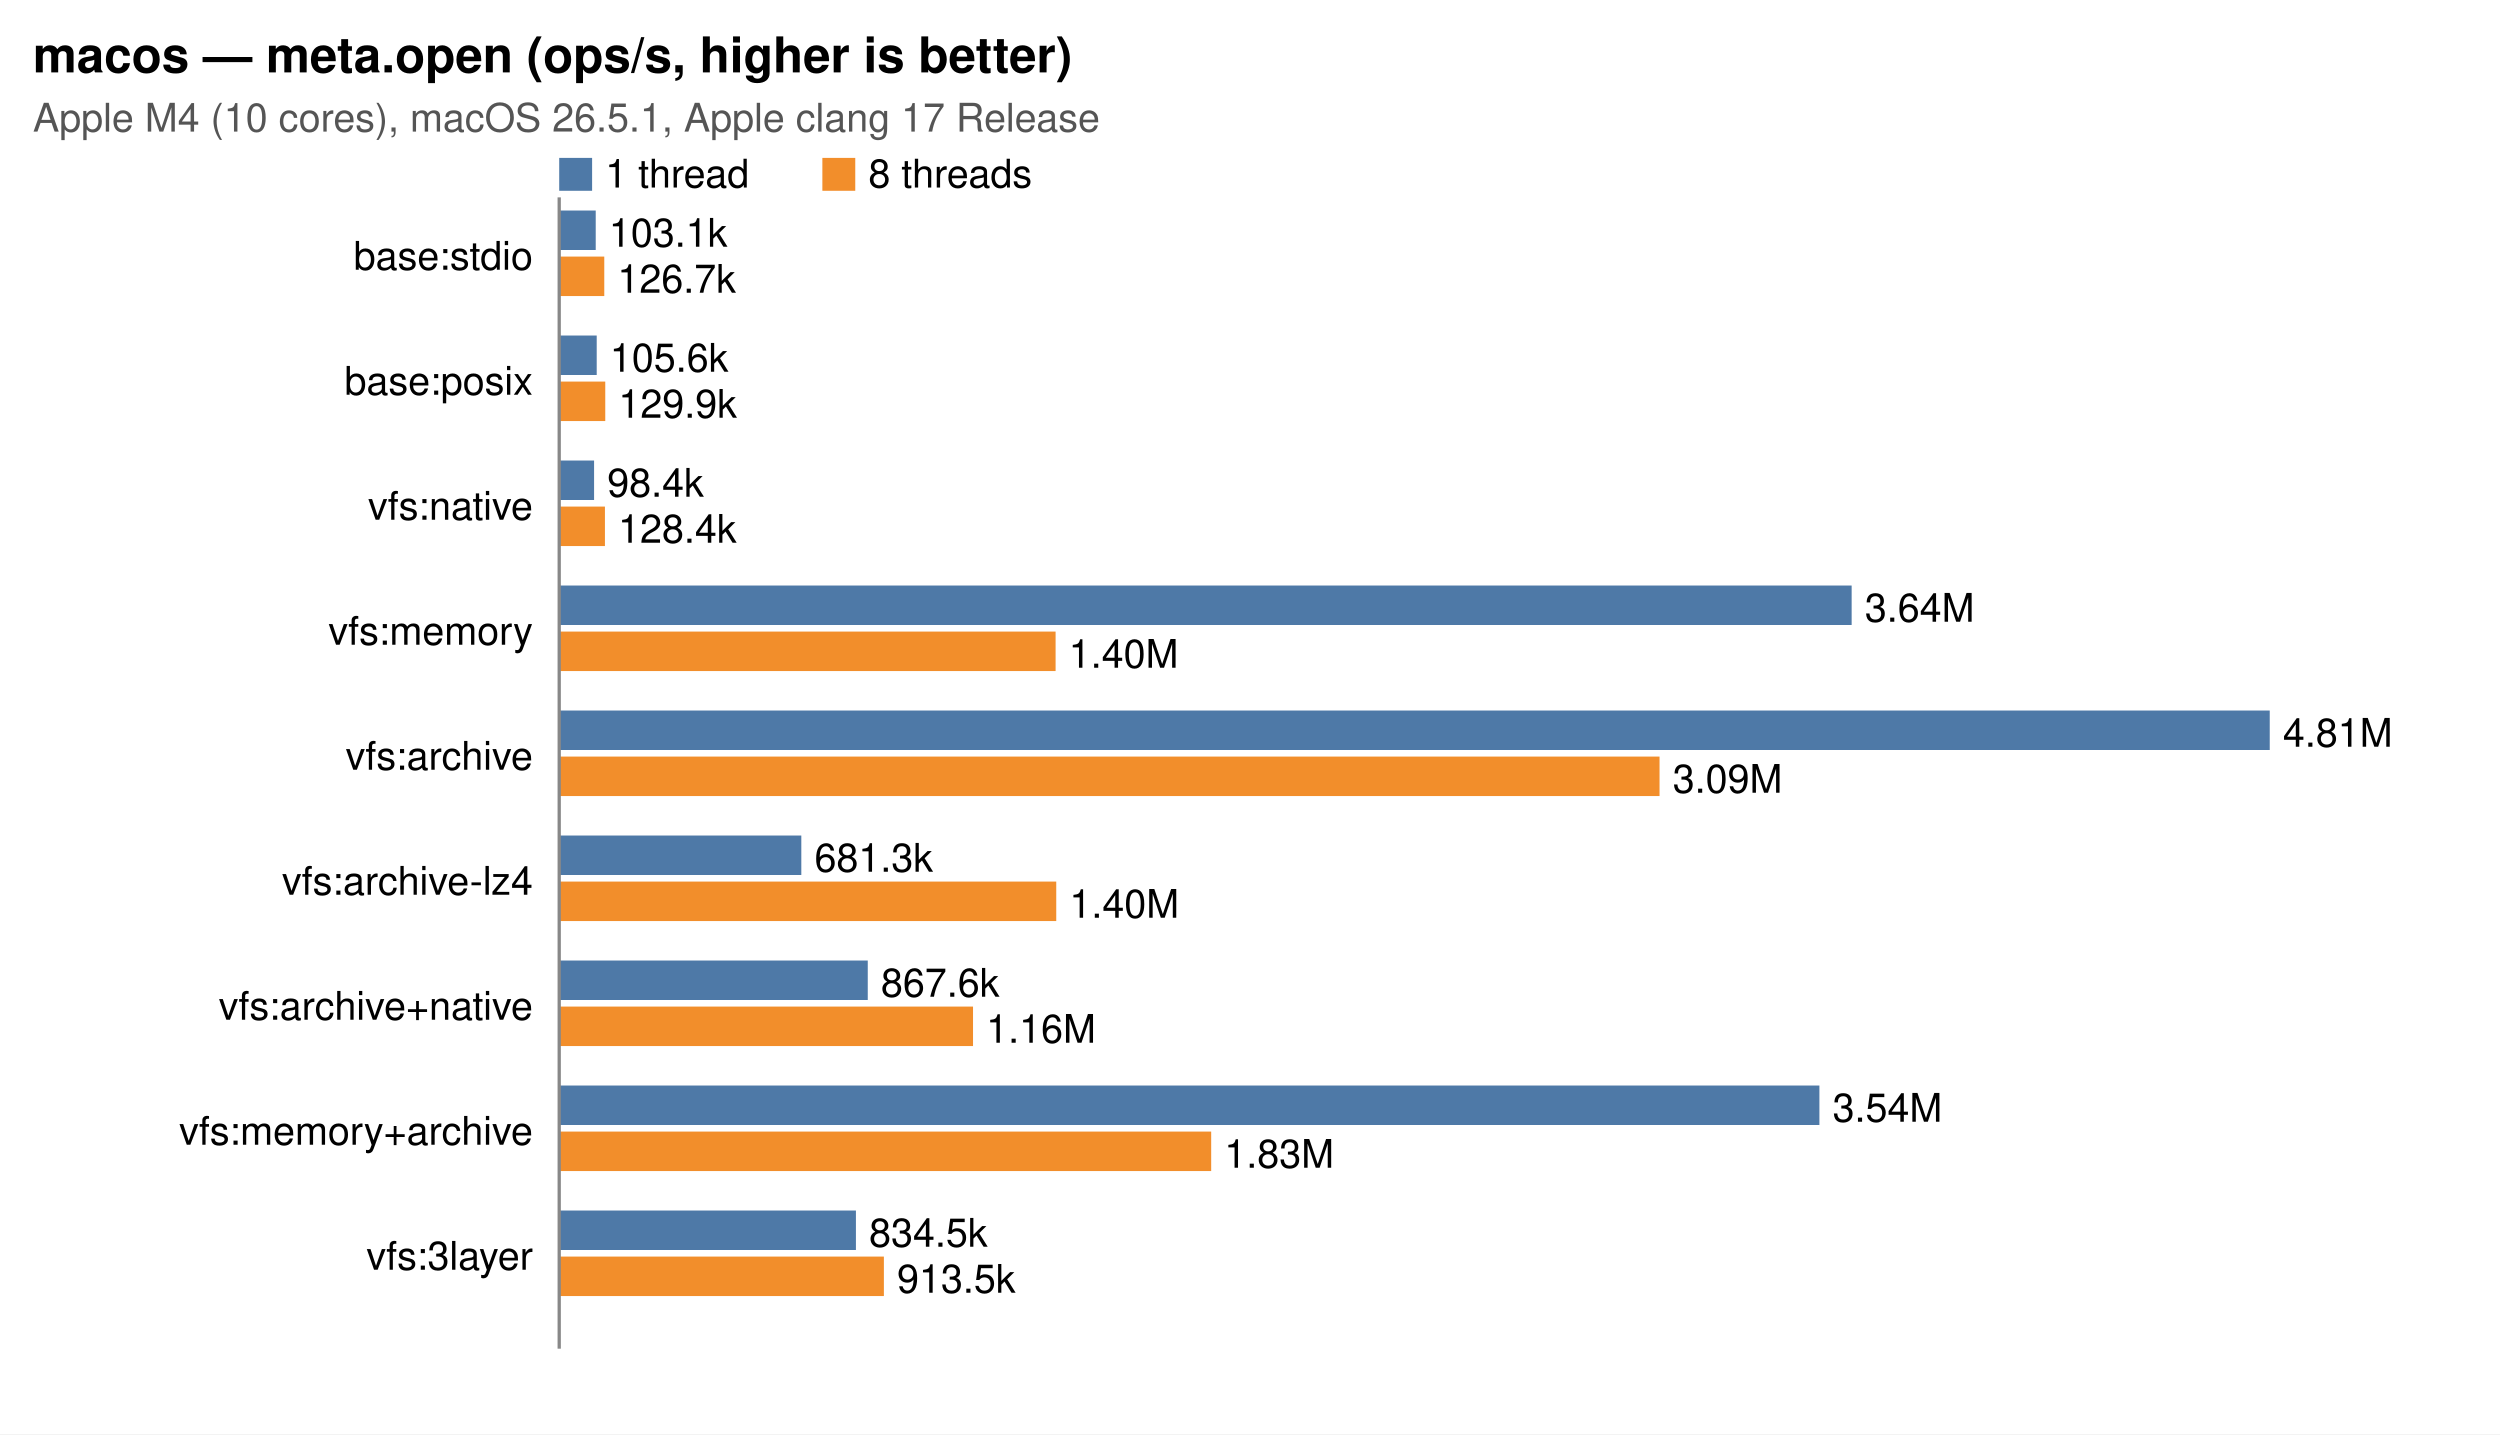
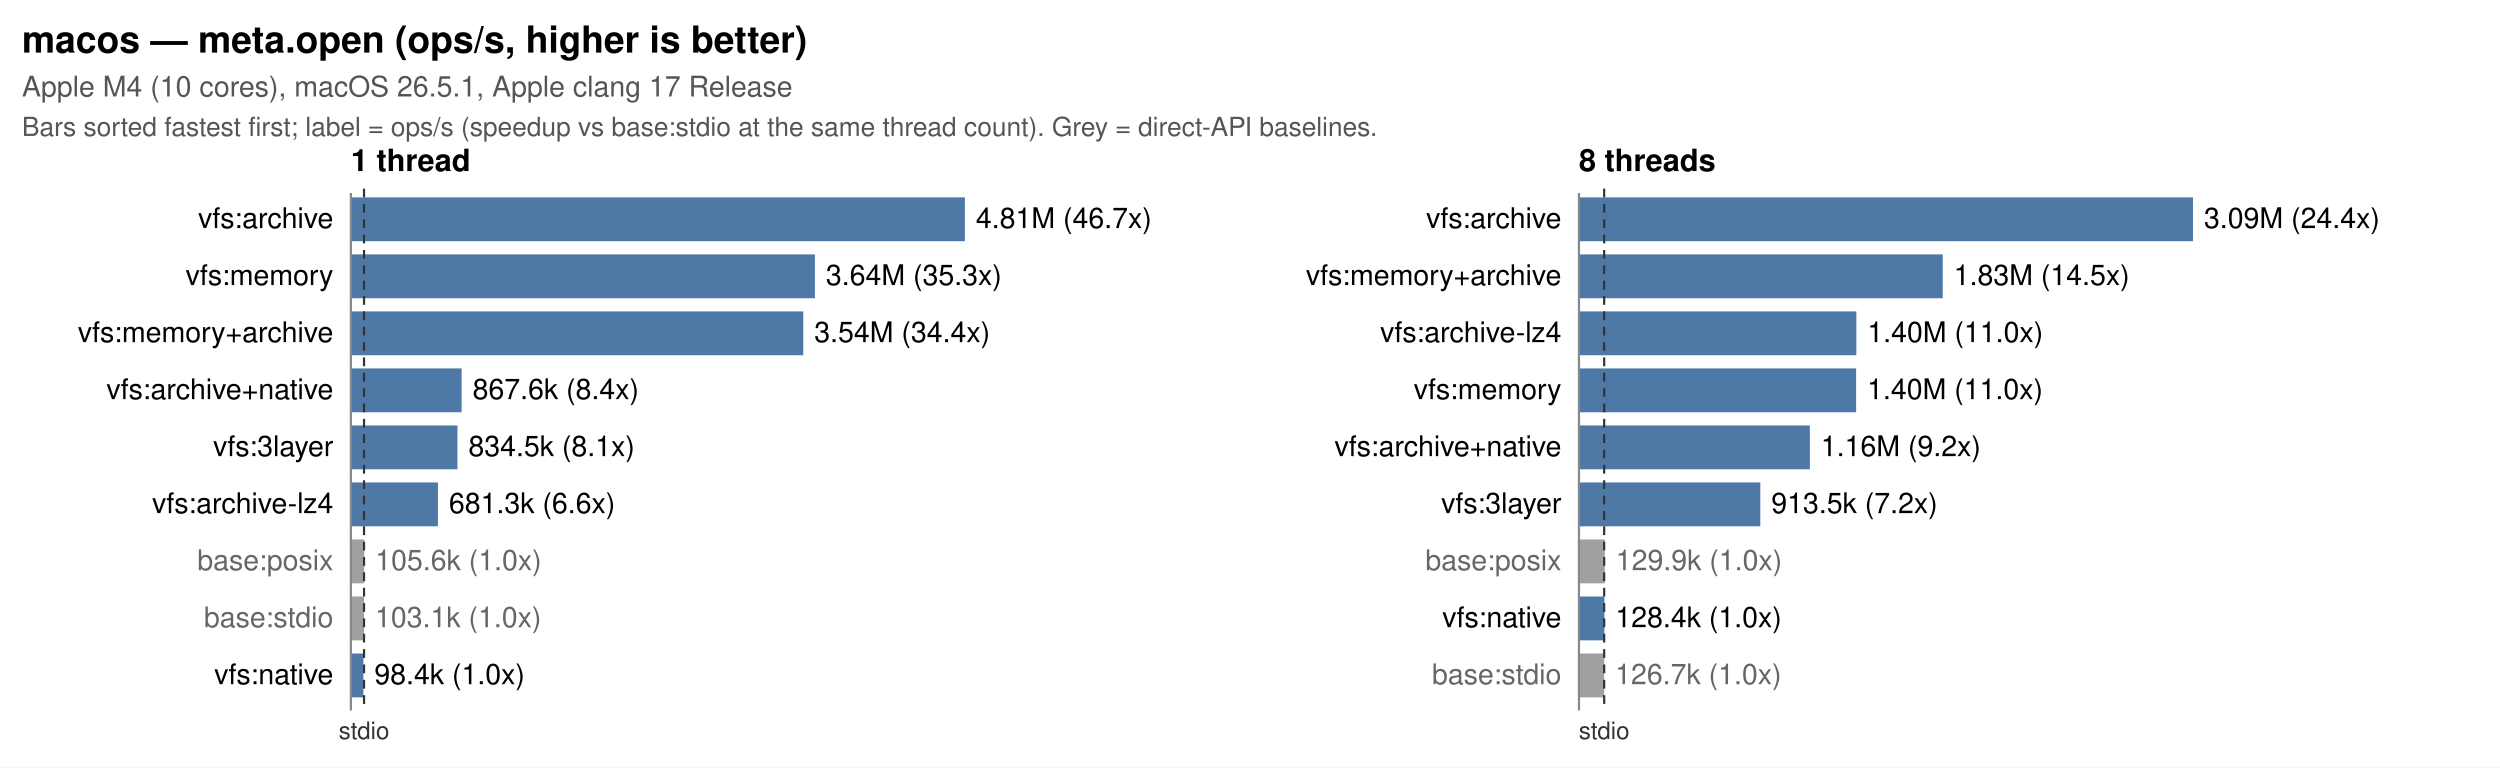
- <svg xmlns="http://www.w3.org/2000/svg" width="760" height="436" font-family="Segoe UI,Helvetica,Arial,sans-serif" font-size="12">
+ <svg xmlns="http://www.w3.org/2000/svg" width="1140" height="350" font-family="Segoe UI,Helvetica,Arial,sans-serif" font-size="13">
  <rect width="100%" height="100%" fill="white" />
-   <text x="10" y="22" font-size="15" font-weight="bold">macos — meta.open (ops/s, higher is better)</text>
-   <text x="10" y="40" fill="#555">Apple M4 (10 cores), macOS 26.5.1, Apple clang 17 Release</text>
-   <rect x="170" y="48" width="10" height="10" fill="#4e79a7" />
-   <text x="184" y="57">1 thread</text>
-   <rect x="250" y="48" width="10" height="10" fill="#f28e2b" />
-   <text x="264" y="57">8 threads</text>
-   <text x="162" y="82" text-anchor="end">base:stdio</text>
-   <rect x="170" y="64" width="11.1" height="12" fill="#4e79a7" />
-   <text x="185.1" y="75">103.1k</text>
-   <rect x="170" y="78" width="13.7" height="12" fill="#f28e2b" />
-   <text x="187.7" y="89">126.7k</text>
-   <text x="162" y="120" text-anchor="end">base:posix</text>
-   <rect x="170" y="102" width="11.4" height="12" fill="#4e79a7" />
-   <text x="185.4" y="113">105.6k</text>
-   <rect x="170" y="116" width="14.0" height="12" fill="#f28e2b" />
-   <text x="188.0" y="127">129.9k</text>
-   <text x="162" y="158" text-anchor="end">vfs:native</text>
-   <rect x="170" y="140" width="10.6" height="12" fill="#4e79a7" />
-   <text x="184.6" y="151">98.4k</text>
-   <rect x="170" y="154" width="13.9" height="12" fill="#f28e2b" />
-   <text x="187.9" y="165">128.4k</text>
-   <text x="162" y="196" text-anchor="end">vfs:memory</text>
-   <rect x="170" y="178" width="392.9" height="12" fill="#4e79a7" />
-   <text x="566.9" y="189">3.64M</text>
-   <rect x="170" y="192" width="150.9" height="12" fill="#f28e2b" />
-   <text x="324.9" y="203">1.40M</text>
-   <text x="162" y="234" text-anchor="end">vfs:archive</text>
-   <rect x="170" y="216" width="520.0" height="12" fill="#4e79a7" />
-   <text x="694.0" y="227">4.81M</text>
-   <rect x="170" y="230" width="334.5" height="12" fill="#f28e2b" />
-   <text x="508.5" y="241">3.09M</text>
-   <text x="162" y="272" text-anchor="end">vfs:archive-lz4</text>
-   <rect x="170" y="254" width="73.6" height="12" fill="#4e79a7" />
-   <text x="247.6" y="265">681.3k</text>
-   <rect x="170" y="268" width="151.1" height="12" fill="#f28e2b" />
-   <text x="325.1" y="279">1.40M</text>
-   <text x="162" y="310" text-anchor="end">vfs:archive+native</text>
-   <rect x="170" y="292" width="93.8" height="12" fill="#4e79a7" />
-   <text x="267.8" y="303">867.6k</text>
-   <rect x="170" y="306" width="125.8" height="12" fill="#f28e2b" />
-   <text x="299.8" y="317">1.16M</text>
-   <text x="162" y="348" text-anchor="end">vfs:memory+archive</text>
-   <rect x="170" y="330" width="383.1" height="12" fill="#4e79a7" />
-   <text x="557.1" y="341">3.54M</text>
-   <rect x="170" y="344" width="198.2" height="12" fill="#f28e2b" />
-   <text x="372.2" y="355">1.83M</text>
-   <text x="162" y="386" text-anchor="end">vfs:3layer</text>
-   <rect x="170" y="368" width="90.2" height="12" fill="#4e79a7" />
-   <text x="264.2" y="379">834.5k</text>
-   <rect x="170" y="382" width="98.7" height="12" fill="#f28e2b" />
-   <text x="272.7" y="393">913.5k</text>
-   <line x1="170" y1="60" x2="170" y2="410" stroke="#888" />
+   <text x="10" y="24" font-size="17" font-weight="bold">macos — meta.open (ops/s, higher is better)</text>
+   <text x="10" y="44" fill="#555">Apple M4 (10 cores), macOS 26.5.1, Apple clang 17 Release</text>
+   <text x="10" y="62" font-size="12" fill="#555">Bars sorted fastest first; label = ops/s (speedup vs base:stdio at the same thread count). Grey = direct-API baselines.</text>
+   <text x="160" y="78" font-size="14" font-weight="bold">1 thread</text>
+   <text x="152" y="104" text-anchor="end">vfs:archive</text>
+   <rect x="160" y="90" width="280.0" height="20" fill="#4e79a7" />
+   <text x="445.0" y="104">4.81M  (46.7x)</text>
+   <text x="152" y="130" text-anchor="end">vfs:memory</text>
+   <rect x="160" y="116" width="211.6" height="20" fill="#4e79a7" />
+   <text x="376.6" y="130">3.64M  (35.3x)</text>
+   <text x="152" y="156" text-anchor="end">vfs:memory+archive</text>
+   <rect x="160" y="142" width="206.3" height="20" fill="#4e79a7" />
+   <text x="371.3" y="156">3.54M  (34.4x)</text>
+   <text x="152" y="182" text-anchor="end">vfs:archive+native</text>
+   <rect x="160" y="168" width="50.5" height="20" fill="#4e79a7" />
+   <text x="215.5" y="182">867.6k  (8.4x)</text>
+   <text x="152" y="208" text-anchor="end">vfs:3layer</text>
+   <rect x="160" y="194" width="48.6" height="20" fill="#4e79a7" />
+   <text x="213.6" y="208">834.5k  (8.1x)</text>
+   <text x="152" y="234" text-anchor="end">vfs:archive-lz4</text>
+   <rect x="160" y="220" width="39.7" height="20" fill="#4e79a7" />
+   <text x="204.7" y="234">681.3k  (6.6x)</text>
+   <text x="152" y="260" text-anchor="end" fill="#666">base:posix</text>
+   <rect x="160" y="246" width="6.1" height="20" fill="#a0a0a0" />
+   <text x="171.1" y="260" fill="#666">105.6k  (1.0x)</text>
+   <text x="152" y="286" text-anchor="end" fill="#666">base:stdio</text>
+   <rect x="160" y="272" width="6.0" height="20" fill="#a0a0a0" />
+   <text x="171.0" y="286" fill="#666">103.1k  (1.0x)</text>
+   <text x="152" y="312" text-anchor="end">vfs:native</text>
+   <rect x="160" y="298" width="5.7" height="20" fill="#4e79a7" />
+   <text x="170.7" y="312">98.4k  (1.0x)</text>
+   <line x1="160" y1="88" x2="160" y2="324" stroke="#888" />
+   <line x1="166.0" y1="86" x2="166.0" y2="324" stroke="#333" stroke-dasharray="4,3" />
+   <text x="166.0" y="337" font-size="11" fill="#333" text-anchor="middle">stdio</text>
+   <text x="720" y="78" font-size="14" font-weight="bold">8 threads</text>
+   <text x="712" y="104" text-anchor="end">vfs:archive</text>
+   <rect x="720" y="90" width="280.0" height="20" fill="#4e79a7" />
+   <text x="1005.0" y="104">3.09M  (24.4x)</text>
+   <text x="712" y="130" text-anchor="end">vfs:memory+archive</text>
+   <rect x="720" y="116" width="165.9" height="20" fill="#4e79a7" />
+   <text x="890.9" y="130">1.83M  (14.5x)</text>
+   <text x="712" y="156" text-anchor="end">vfs:archive-lz4</text>
+   <rect x="720" y="142" width="126.5" height="20" fill="#4e79a7" />
+   <text x="851.5" y="156">1.40M  (11.0x)</text>
+   <text x="712" y="182" text-anchor="end">vfs:memory</text>
+   <rect x="720" y="168" width="126.4" height="20" fill="#4e79a7" />
+   <text x="851.4" y="182">1.40M  (11.0x)</text>
+   <text x="712" y="208" text-anchor="end">vfs:archive+native</text>
+   <rect x="720" y="194" width="105.3" height="20" fill="#4e79a7" />
+   <text x="830.3" y="208">1.16M  (9.2x)</text>
+   <text x="712" y="234" text-anchor="end">vfs:3layer</text>
+   <rect x="720" y="220" width="82.7" height="20" fill="#4e79a7" />
+   <text x="807.7" y="234">913.5k  (7.2x)</text>
+   <text x="712" y="260" text-anchor="end" fill="#666">base:posix</text>
+   <rect x="720" y="246" width="11.8" height="20" fill="#a0a0a0" />
+   <text x="736.8" y="260" fill="#666">129.9k  (1.0x)</text>
+   <text x="712" y="286" text-anchor="end">vfs:native</text>
+   <rect x="720" y="272" width="11.6" height="20" fill="#4e79a7" />
+   <text x="736.6" y="286">128.4k  (1.0x)</text>
+   <text x="712" y="312" text-anchor="end" fill="#666">base:stdio</text>
+   <rect x="720" y="298" width="11.5" height="20" fill="#a0a0a0" />
+   <text x="736.5" y="312" fill="#666">126.7k  (1.0x)</text>
+   <line x1="720" y1="88" x2="720" y2="324" stroke="#888" />
+   <line x1="731.5" y1="86" x2="731.5" y2="324" stroke="#333" stroke-dasharray="4,3" />
+   <text x="731.5" y="337" font-size="11" fill="#333" text-anchor="middle">stdio</text>
</svg>
